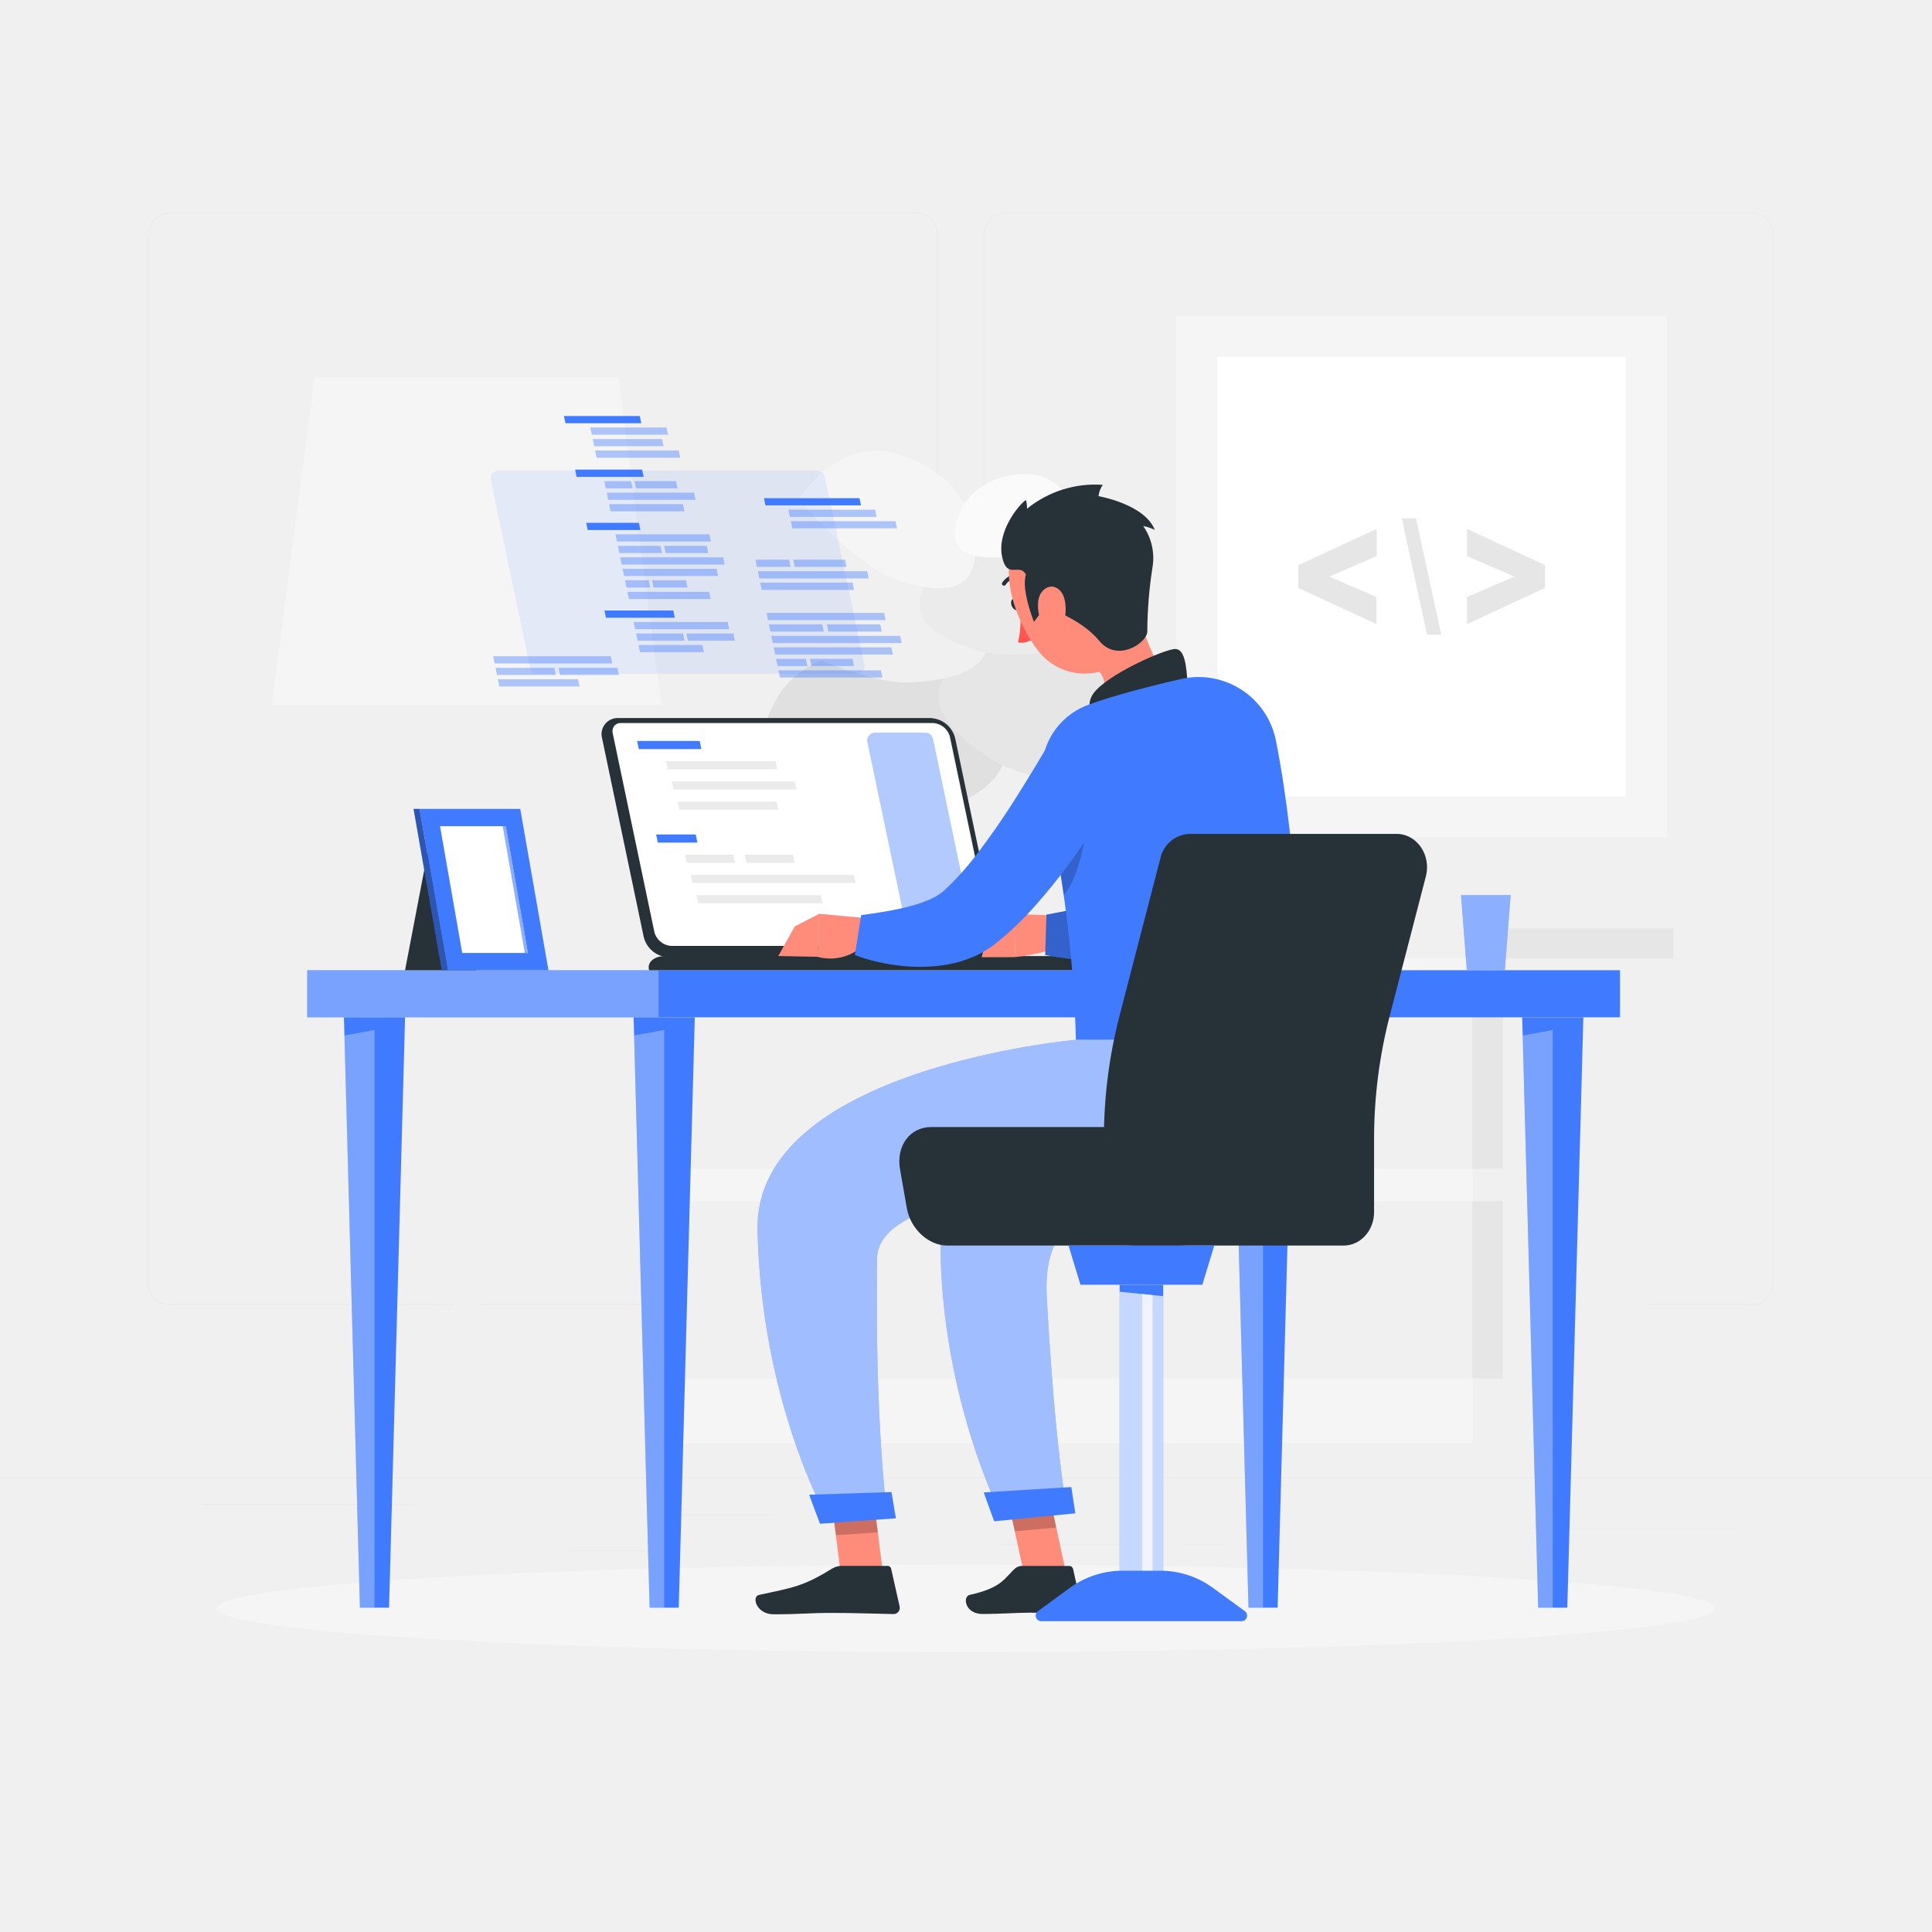
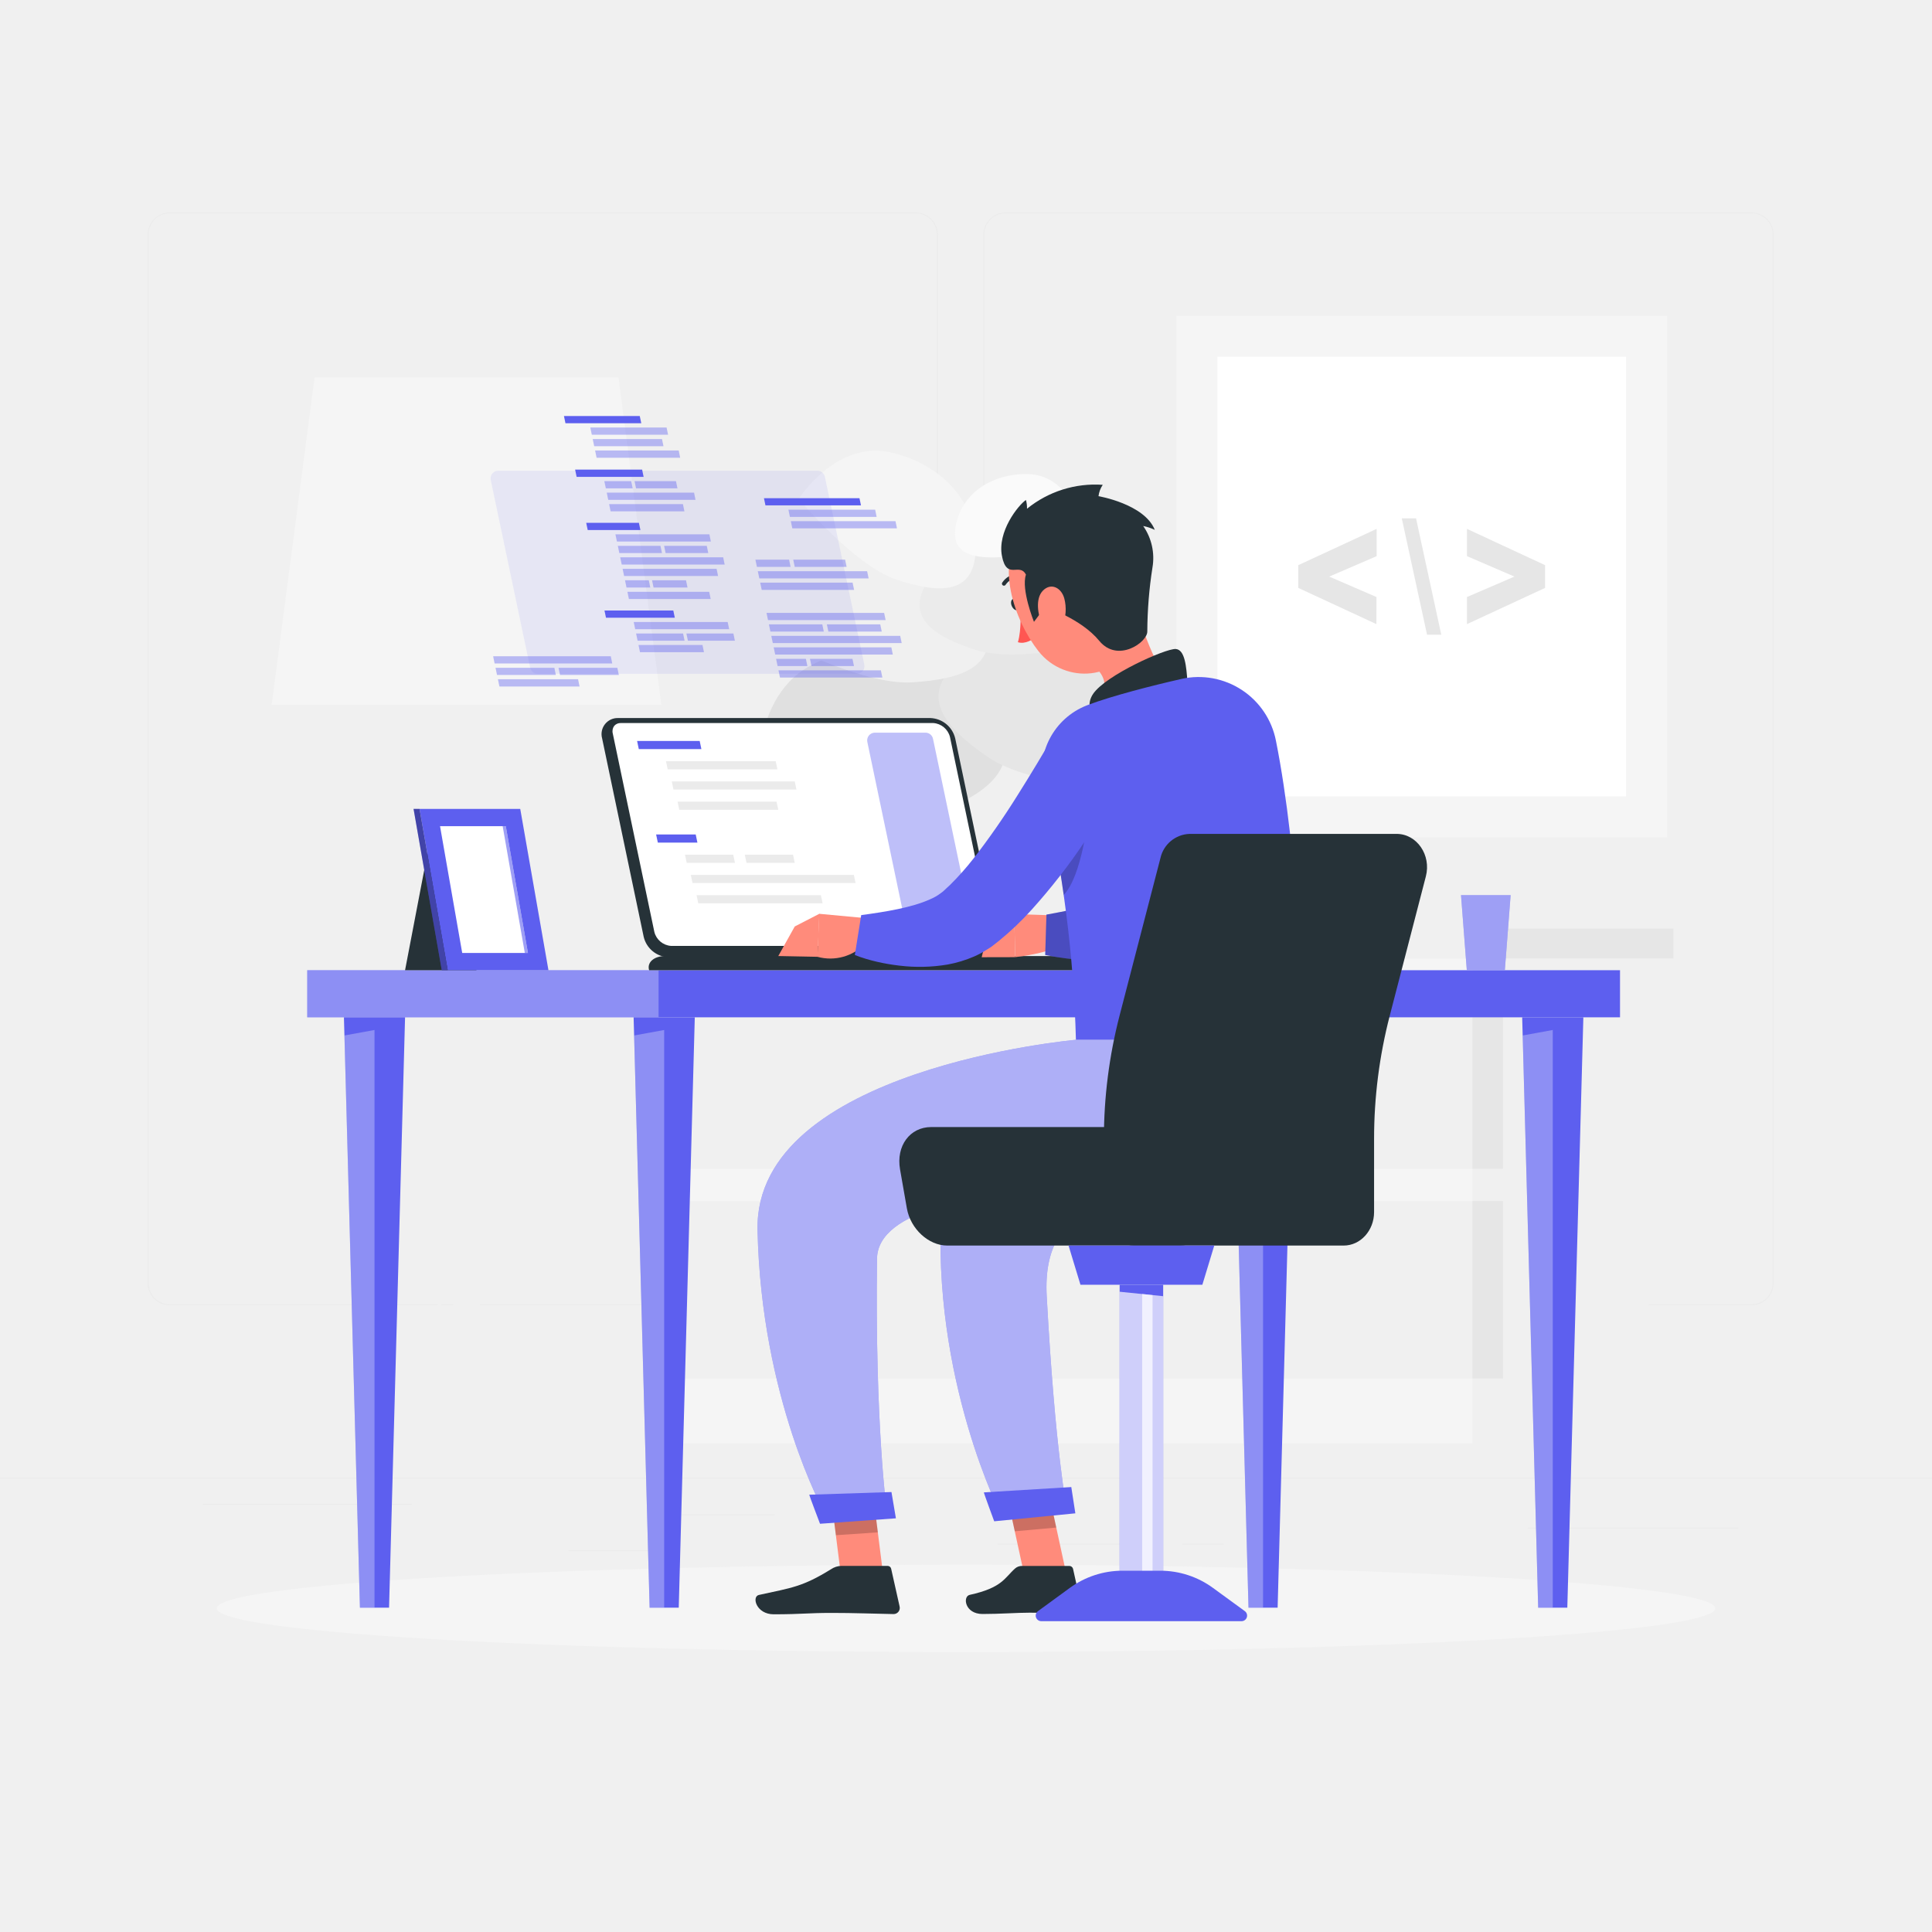
<svg xmlns="http://www.w3.org/2000/svg" viewBox="0 0 500 500">
  <g id="freepik--background-complete--inject-98">
    <rect y="382.4" width="500" height="0.25" style="fill:#ebebeb" />
    <path d="M237,337.8H43.91a5.71,5.71,0,0,1-5.7-5.71V60.66A5.71,5.71,0,0,1,43.91,55H237a5.71,5.71,0,0,1,5.71,5.71V332.09A5.71,5.71,0,0,1,237,337.8ZM43.91,55.2a5.46,5.46,0,0,0-5.45,5.46V332.09a5.46,5.46,0,0,0,5.45,5.46H237a5.47,5.47,0,0,0,5.46-5.46V60.66A5.47,5.47,0,0,0,237,55.2Z" style="fill:#ebebeb" />
    <path d="M453.31,337.8H260.21a5.72,5.72,0,0,1-5.71-5.71V60.66A5.72,5.72,0,0,1,260.21,55h193.1A5.71,5.71,0,0,1,459,60.66V332.09A5.71,5.71,0,0,1,453.31,337.8ZM260.21,55.2a5.47,5.47,0,0,0-5.46,5.46V332.09a5.47,5.47,0,0,0,5.46,5.46h193.1a5.47,5.47,0,0,0,5.46-5.46V60.66a5.47,5.47,0,0,0-5.46-5.46Z" style="fill:#ebebeb" />
    <rect x="174.44" y="391.92" width="26" height="0.25" style="fill:#ebebeb" />
    <rect x="52.46" y="389.21" width="54.1" height="0.25" style="fill:#ebebeb" />
    <rect x="147.12" y="401.21" width="26.32" height="0.25" style="fill:#ebebeb" />
    <rect x="258.23" y="399.53" width="38.83" height="0.25" style="fill:#ebebeb" />
    <rect x="305.96" y="399.53" width="10.69" height="0.25" style="fill:#ebebeb" />
    <rect x="395.35" y="395.31" width="54.56" height="0.25" style="fill:#ebebeb" />
    <rect x="381.06" y="248.05" width="45.65" height="125.47" transform="translate(807.77 621.58) rotate(180)" style="fill:#f0f0f0" />
    <rect x="181.74" y="373.53" width="236.21" height="8.87" transform="translate(599.68 755.92) rotate(180)" style="fill:#f0f0f0" />
    <rect x="172.97" y="248.05" width="208.09" height="125.47" style="fill:#f5f5f5" />
    <rect x="172.97" y="256.55" width="208.89" height="45.93" style="fill:#f0f0f0" />
    <rect x="172.97" y="310.85" width="208.89" height="45.93" style="fill:#f0f0f0" />
    <rect x="381.06" y="256.55" width="7.9" height="45.93" transform="translate(770.02 559.02) rotate(180)" style="fill:#e6e6e6" />
    <rect x="381.06" y="310.85" width="7.9" height="45.93" transform="translate(770.02 667.62) rotate(180)" style="fill:#e6e6e6" />
    <rect x="166.89" y="240.33" width="214.17" height="7.72" transform="translate(547.95 488.38) rotate(180)" style="fill:#f0f0f0" />
    <rect x="381.06" y="240.33" width="52.03" height="7.72" style="fill:#e6e6e6" />
    <rect x="328.14" y="81.68" width="107.43" height="135.04" transform="translate(763.72 298.41) rotate(180)" style="fill:#f0f0f0" />
    <rect x="304.43" y="81.68" width="127.03" height="135.04" transform="translate(735.89 298.41) rotate(180)" style="fill:#f5f5f5" />
    <rect x="311.06" y="96.33" width="113.76" height="105.75" transform="translate(218.74 517.15) rotate(-90)" style="fill:#fff" />
    <path d="M379.65,161.52l20.21-9.37v-5.89l-20.21-9.39v7.06l12.28,5.29-12.28,5.29Z" style="fill:#e6e6e6" />
    <path d="M366.47,134.15h-3.69l6.54,30.11H373Z" style="fill:#e6e6e6" />
    <path d="M356.23,154.51,344,149.22l12.28-5.29v-7.06L336,146.26v5.89l20.21,9.37Z" style="fill:#e6e6e6" />
    <rect x="117.21" y="153.22" width="7.04" height="229.18" transform="translate(241.47 535.62) rotate(180)" style="fill:#f0f0f0" />
    <path d="M115.75,380.8l-.19-1a5.58,5.58,0,0,0,3.33-2.91c1.83-3.24,2.94-10.15-2.15-24.63-7.84-22.32-3.16-40.32,6.17-76.2,1.62-6.25,3.46-13.33,5.37-21,7.17-28.67.54-46.45-4.79-60.74-4.13-11.09-7.4-19.85-3.22-30l.93.38c-4,9.78-.83,18.38,3.23,29.27,5.38,14.41,12.07,32.36,4.82,61.32-1.91,7.66-3.75,14.74-5.37,21C114.6,312,109.94,329.92,117.69,352c5.23,14.89,4,22.09,2,25.5A6.48,6.48,0,0,1,115.75,380.8Z" style="fill:#f0f0f0" />
    <polygon points="107.99 382.4 133.48 382.4 126.39 378.22 115.08 378.22 107.99 382.4" style="fill:#f0f0f0" />
    <polygon points="70.31 182.41 171.16 182.41 160.06 97.67 81.41 97.67 70.31 182.41" style="fill:#f5f5f5" />
    <polygon points="219.88 196.38 273.72 196.38 266.63 240.33 226.97 240.33 219.88 196.38" style="fill:#f0f0f0" />
    <path d="M241.51,210.68c14.68-5.31,25.92-13.29,13.34-29.44s-32.07-16.07-45.21-8.92c-16.74,9.1-13.38,35.45-13.38,35.45S226.83,216,241.51,210.68Z" style="fill:#e0e0e0" />
    <path d="M255.78,196c-11.23-7.65-19.19-16.5-6.16-25.84s29.1-4.55,38.76,4.12c12.31,11.06,5.2,30.47,5.2,30.47S267,203.61,255.78,196Z" style="fill:#e6e6e6" />
    <path d="M236,176.59c13.14-.79,24.16-4.22,17.94-18.45s-22-18.22-34.31-15.78c-15.73,3.11-19.44,22.79-19.44,22.79S222.87,177.39,236,176.59Z" style="fill:#f0f0f0" />
    <path d="M252.5,168.2c-10.93-3.52-19.5-8.79-11.17-19.48s22.5-10.63,32.4-5.91c12.62,6,11.5,23.46,11.5,23.46S263.43,171.71,252.5,168.2Z" style="fill:#ebebeb" />
    <path d="M232,150c10.91,3.6,20.94,4.38,20.49-9.16S240.58,119,229.8,116.94c-13.75-2.56-23.11,12.19-23.11,12.19S221.11,146.37,232,150Z" style="fill:#f5f5f5" />
    <path d="M259.69,144.15c-7.81.54-14.56-.64-12-9.51s11.56-12.4,19-11.91c9.5.63,13.19,12,13.19,12S267.49,143.62,259.69,144.15Z" style="fill:#fafafa" />
  </g>
  <g id="freepik--Shadow--inject-98">
    <ellipse id="freepik--path--inject-98" cx="250" cy="416.24" rx="193.89" ry="11.32" style="fill:#f5f5f5" />
  </g>
  <g id="freepik--Desk--inject-98">
-     <rect x="79.51" y="251.09" width="339.75" height="12.19" style="fill:#407BFF" />
+     <rect x="79.51" y="251.09" width="339.75" height="12.19" style="fill:#5D5FEF" />
    <rect x="79.51" y="251.09" width="90.93" height="12.19" style="fill:#fff;opacity:0.3" />
-     <polygon points="171.89 263.28 163.98 263.28 168.12 416.06 171.89 416.06 175.66 416.06 179.81 263.28 171.89 263.28" style="fill:#407BFF" />
+     <polygon points="171.89 263.28 163.98 263.28 168.12 416.06 171.89 416.06 175.66 416.06 179.81 263.28 171.89 263.28" style="fill:#5D5FEF" />
    <polygon points="168.12 416.06 171.89 416.06 171.89 266.56 164.11 267.98 168.12 416.06" style="fill:#fff;opacity:0.3" />
-     <polygon points="96.92 263.28 89.01 263.28 93.15 416.06 96.92 416.06 100.69 416.06 104.83 263.28 96.92 263.28" style="fill:#407BFF" />
+     <polygon points="96.92 263.28 89.01 263.28 93.15 416.06 96.92 416.06 100.69 416.06 104.83 263.28 96.92 263.28" style="fill:#5D5FEF" />
    <polygon points="93.15 416.06 96.92 416.06 96.92 266.56 89.13 267.98 93.15 416.06" style="fill:#fff;opacity:0.3" />
-     <polygon points="401.85 263.28 393.94 263.28 398.08 416.06 401.85 416.06 405.62 416.06 409.77 263.28 401.85 263.28" style="fill:#407BFF" />
+     <polygon points="401.85 263.28 393.94 263.28 398.08 416.06 401.85 416.06 405.62 416.06 409.77 263.28 401.85 263.28" style="fill:#5D5FEF" />
    <polygon points="398.08 416.06 401.85 416.06 401.85 266.56 394.07 267.98 398.08 416.06" style="fill:#fff;opacity:0.3" />
-     <polygon points="326.88 263.28 318.97 263.28 323.11 416.06 326.88 416.06 330.65 416.06 334.79 263.28 326.88 263.28" style="fill:#407BFF" />
+     <polygon points="326.88 263.28 318.97 263.28 323.11 416.06 326.88 416.06 330.65 416.06 334.79 263.28 326.88 263.28" style="fill:#5D5FEF" />
    <polygon points="323.11 416.06 326.88 416.06 326.88 266.56 319.1 267.98 323.11 416.06" style="fill:#fff;opacity:0.3" />
    <path d="M240.78,185.83H160a4.16,4.16,0,0,0-4.17,5.28l10.76,51.35a6.87,6.87,0,0,0,6.38,5.27h80.84a4.16,4.16,0,0,0,4.17-5.27l-10.77-51.35A6.87,6.87,0,0,0,240.78,185.83Z" style="fill:#263238" />
    <path d="M173.67,244.8a4.79,4.79,0,0,1-4.32-3.6l-10.76-51.35a2.35,2.35,0,0,1,.37-2,2.17,2.17,0,0,1,1.73-.73h80.84a4.79,4.79,0,0,1,4.32,3.6l10.76,51.35a2.35,2.35,0,0,1-.37,2,2.14,2.14,0,0,1-1.73.73Z" style="fill:#fff" />
-     <path d="M234.66,240.69,224.46,192a2,2,0,0,1,1.94-2.39h13.12a2,2,0,0,1,1.94,1.58l10.2,48.65a2,2,0,0,1-1.94,2.39H236.6A2,2,0,0,1,234.66,240.69Z" style="fill:#407BFF;opacity:0.4" />
-     <polygon points="165.32 193.87 164.88 191.76 181.08 191.76 181.52 193.87 165.32 193.87" style="fill:#407BFF" />
+     <path d="M234.66,240.69,224.46,192a2,2,0,0,1,1.94-2.39h13.12a2,2,0,0,1,1.94,1.58l10.2,48.65a2,2,0,0,1-1.94,2.39H236.6A2,2,0,0,1,234.66,240.69Z" style="fill:#5D5FEF;opacity:0.4" />
+     <polygon points="165.32 193.87 164.88 191.76 181.08 191.76 181.52 193.87 165.32 193.87" style="fill:#5D5FEF" />
    <polygon points="172.8 199.11 172.36 197 200.75 197 201.2 199.11 172.8 199.11" style="fill:#ebebeb" />
    <polygon points="174.3 204.34 173.85 202.23 205.68 202.23 206.12 204.34 174.3 204.34" style="fill:#ebebeb" />
    <polygon points="175.79 209.58 175.35 207.47 200.97 207.47 201.42 209.58 175.79 209.58" style="fill:#ebebeb" />
-     <polygon points="170.25 218.07 169.8 215.96 180.05 215.96 180.49 218.07 170.25 218.07" style="fill:#407BFF" />
+     <polygon points="170.25 218.07 169.8 215.96 180.05 215.96 180.49 218.07 170.25 218.07" style="fill:#5D5FEF" />
    <polygon points="177.72 223.3 177.28 221.19 189.76 221.19 190.21 223.3 177.72 223.3" style="fill:#ebebeb" />
    <polygon points="193.2 223.3 192.75 221.19 205.24 221.19 205.68 223.3 193.2 223.3" style="fill:#ebebeb" />
    <polygon points="179.22 228.54 178.78 226.43 220.98 226.43 221.42 228.54 179.22 228.54" style="fill:#ebebeb" />
    <polygon points="180.71 233.77 180.27 231.66 212.45 231.66 212.89 233.77 180.71 233.77" style="fill:#ebebeb" />
    <path d="M278.52,247.42H172.16c-2.9,0-4.78,1.65-4.17,3.67H284.9C284.3,249.07,281.42,247.42,278.52,247.42Z" style="fill:#263238" />
-     <path d="M137.21,172.85,127,124.19a2,2,0,0,1,1.94-2.38h82.6a2,2,0,0,1,1.94,1.57L223.69,172a2,2,0,0,1-1.94,2.39h-82.6A2,2,0,0,1,137.21,172.85Z" style="fill:#407BFF;opacity:0.1" />
-     <polygon points="166.57 123.41 149.23 123.41 148.84 121.54 166.18 121.54 166.57 123.41" style="fill:#407BFF" />
-     <polygon points="163.75 126.39 156.79 126.39 156.4 124.52 163.36 124.52 163.75 126.39" style="fill:#407BFF;opacity:0.4" />
-     <polygon points="175.33 126.39 164.61 126.39 164.22 124.52 174.94 124.52 175.33 126.39" style="fill:#407BFF;opacity:0.4" />
-     <polygon points="180 129.36 157.41 129.36 157.02 127.49 179.62 127.49 180 129.36" style="fill:#407BFF;opacity:0.4" />
-     <polygon points="177.13 132.34 158.03 132.34 157.64 130.47 176.74 130.47 177.13 132.34" style="fill:#407BFF;opacity:0.4" />
-     <polygon points="189.8 163.95 177.64 163.95 178.03 165.81 190.19 165.81 189.8 163.95" style="fill:#407BFF;opacity:0.4" />
-     <polygon points="174.64 159.87 156.83 159.87 156.44 158 174.25 158 174.64 159.87" style="fill:#407BFF" />
-     <polygon points="181.8 166.92 165.24 166.92 165.63 168.79 182.19 168.79 181.8 166.92" style="fill:#407BFF;opacity:0.4" />
-     <polygon points="176.78 163.95 164.62 163.95 165.01 165.81 177.17 165.81 176.78 163.95" style="fill:#407BFF;opacity:0.4" />
-     <polygon points="188.32 160.97 164 160.97 164.39 162.84 188.71 162.84 188.32 160.97" style="fill:#407BFF;opacity:0.4" />
-     <polygon points="165.96 109.53 146.34 109.53 145.95 107.67 165.57 107.67 165.96 109.53" style="fill:#407BFF" />
-     <polygon points="175.65 116.59 154.01 116.59 154.4 118.46 176.03 118.46 175.65 116.59" style="fill:#407BFF;opacity:0.4" />
-     <polygon points="171.32 113.62 153.39 113.62 153.78 115.48 171.71 115.48 171.32 113.62" style="fill:#407BFF;opacity:0.4" />
-     <polygon points="172.51 110.64 152.77 110.64 153.16 112.51 172.9 112.51 172.51 110.64" style="fill:#407BFF;opacity:0.4" />
-     <polygon points="165.74 137.18 152.1 137.18 151.71 135.31 165.35 135.31 165.74 137.18" style="fill:#407BFF" />
-     <polygon points="187.16 144.23 160.51 144.23 160.9 146.1 187.54 146.1 187.16 144.23" style="fill:#407BFF;opacity:0.4" />
-     <polygon points="170.93 141.26 159.89 141.26 160.28 143.13 171.32 143.13 170.93 141.26" style="fill:#407BFF;opacity:0.4" />
-     <polygon points="182.91 141.26 171.87 141.26 172.26 143.13 183.3 143.13 182.91 141.26" style="fill:#407BFF;opacity:0.4" />
-     <polygon points="183.59 138.28 159.27 138.28 159.66 140.15 183.97 140.15 183.59 138.28" style="fill:#407BFF;opacity:0.4" />
-     <polygon points="183.54 153.16 162.37 153.16 162.76 155.02 183.93 155.02 183.54 153.16" style="fill:#407BFF;opacity:0.4" />
-     <polygon points="167.91 150.18 161.75 150.18 162.14 152.05 168.29 152.05 167.91 150.18" style="fill:#407BFF;opacity:0.4" />
-     <polygon points="177.54 150.18 168.75 150.18 169.14 152.05 177.93 152.05 177.54 150.18" style="fill:#407BFF;opacity:0.4" />
-     <polygon points="185.45 147.21 161.13 147.21 161.52 149.07 185.84 149.07 185.45 147.21" style="fill:#407BFF;opacity:0.4" />
-     <polygon points="204.6 146.71 195.89 146.71 195.5 144.84 204.22 144.84 204.6 146.71" style="fill:#407BFF;opacity:0.4" />
-     <polygon points="219.1 146.71 205.68 146.71 205.29 144.84 218.71 144.84 219.1 146.71" style="fill:#407BFF;opacity:0.4" />
-     <polygon points="224.8 149.69 196.51 149.69 196.12 147.82 224.41 147.82 224.8 149.69" style="fill:#407BFF;opacity:0.4" />
-     <polygon points="221.04 152.66 197.13 152.66 196.74 150.79 220.65 150.79 221.04 152.66" style="fill:#407BFF;opacity:0.4" />
-     <polygon points="231.75 134.88 204.66 134.88 205.05 136.74 232.14 136.74 231.75 134.88" style="fill:#407BFF;opacity:0.4" />
-     <polygon points="226.49 131.9 204.04 131.9 204.43 133.77 226.87 133.77 226.49 131.9" style="fill:#407BFF;opacity:0.4" />
-     <polygon points="222.43 128.93 197.71 128.93 198.1 130.79 222.82 130.79 222.43 128.93" style="fill:#407BFF" />
-     <polygon points="232.97 164.56 199.61 164.56 200 166.43 233.36 166.43 232.97 164.56" style="fill:#407BFF;opacity:0.4" />
-     <polygon points="212.81 161.59 198.99 161.59 199.38 163.45 213.2 163.45 212.81 161.59" style="fill:#407BFF;opacity:0.4" />
-     <polygon points="227.81 161.59 213.99 161.59 214.38 163.45 228.2 163.45 227.81 161.59" style="fill:#407BFF;opacity:0.4" />
-     <polygon points="228.81 158.61 198.37 158.61 198.76 160.48 229.2 160.48 228.81 158.61" style="fill:#407BFF;opacity:0.4" />
-     <polygon points="227.97 173.48 201.47 173.48 201.86 175.35 228.36 175.35 227.97 173.48" style="fill:#407BFF;opacity:0.4" />
-     <polygon points="208.56 170.51 200.85 170.51 201.24 172.38 208.95 172.38 208.56 170.51" style="fill:#407BFF;opacity:0.4" />
-     <polygon points="220.62 170.51 209.62 170.51 210.01 172.38 221.01 172.38 220.62 170.51" style="fill:#407BFF;opacity:0.4" />
-     <polygon points="230.68 167.53 200.23 167.53 200.62 169.4 231.06 169.4 230.68 167.53" style="fill:#407BFF;opacity:0.4" />
-     <polygon points="149.6 175.79 128.86 175.79 129.25 177.66 149.99 177.66 149.6 175.79" style="fill:#407BFF;opacity:0.4" />
-     <polygon points="143.47 172.82 128.24 172.82 128.63 174.68 143.85 174.68 143.47 172.82" style="fill:#407BFF;opacity:0.4" />
-     <polygon points="159.76 172.82 144.54 172.82 144.93 174.68 160.16 174.68 159.76 172.82" style="fill:#407BFF;opacity:0.4" />
-     <polygon points="158.07 169.84 127.62 169.84 128.01 171.71 158.45 171.71 158.07 169.84" style="fill:#407BFF;opacity:0.4" />
-     <polygon points="390.95 231.66 378.11 231.66 379.61 251.09 389.45 251.09 390.95 231.66" style="fill:#407BFF" />
+     <path d="M137.21,172.85,127,124.19a2,2,0,0,1,1.94-2.38h82.6a2,2,0,0,1,1.94,1.57L223.69,172a2,2,0,0,1-1.94,2.39h-82.6A2,2,0,0,1,137.21,172.85Z" style="fill:#5D5FEF;opacity:0.1" />
+     <polygon points="166.57 123.41 149.23 123.41 148.84 121.54 166.18 121.54 166.57 123.41" style="fill:#5D5FEF" />
+     <polygon points="163.75 126.39 156.79 126.39 156.4 124.52 163.36 124.52 163.75 126.39" style="fill:#5D5FEF;opacity:0.4" />
+     <polygon points="175.33 126.39 164.61 126.39 164.22 124.52 174.94 124.52 175.33 126.39" style="fill:#5D5FEF;opacity:0.4" />
+     <polygon points="180 129.36 157.41 129.36 157.02 127.49 179.62 127.49 180 129.36" style="fill:#5D5FEF;opacity:0.4" />
+     <polygon points="177.13 132.34 158.03 132.34 157.64 130.47 176.74 130.47 177.13 132.34" style="fill:#5D5FEF;opacity:0.4" />
+     <polygon points="189.8 163.95 177.64 163.95 178.03 165.81 190.19 165.81 189.8 163.95" style="fill:#5D5FEF;opacity:0.4" />
+     <polygon points="174.64 159.87 156.83 159.87 156.44 158 174.25 158 174.64 159.87" style="fill:#5D5FEF" />
+     <polygon points="181.8 166.92 165.24 166.92 165.63 168.79 182.19 168.79 181.8 166.92" style="fill:#5D5FEF;opacity:0.4" />
+     <polygon points="176.78 163.95 164.62 163.95 165.01 165.81 177.17 165.81 176.78 163.95" style="fill:#5D5FEF;opacity:0.4" />
+     <polygon points="188.32 160.97 164 160.97 164.39 162.84 188.71 162.84 188.32 160.97" style="fill:#5D5FEF;opacity:0.4" />
+     <polygon points="165.96 109.53 146.34 109.53 145.95 107.67 165.57 107.67 165.96 109.53" style="fill:#5D5FEF" />
+     <polygon points="175.65 116.59 154.01 116.59 154.4 118.46 176.03 118.46 175.65 116.59" style="fill:#5D5FEF;opacity:0.4" />
+     <polygon points="171.32 113.62 153.39 113.62 153.78 115.48 171.71 115.48 171.32 113.62" style="fill:#5D5FEF;opacity:0.4" />
+     <polygon points="172.51 110.64 152.77 110.64 153.16 112.51 172.9 112.51 172.51 110.64" style="fill:#5D5FEF;opacity:0.4" />
+     <polygon points="165.74 137.18 152.1 137.18 151.71 135.31 165.35 135.31 165.74 137.18" style="fill:#5D5FEF" />
+     <polygon points="187.16 144.23 160.51 144.23 160.9 146.1 187.54 146.1 187.16 144.23" style="fill:#5D5FEF;opacity:0.4" />
+     <polygon points="170.93 141.26 159.89 141.26 160.28 143.13 171.32 143.13 170.93 141.26" style="fill:#5D5FEF;opacity:0.4" />
+     <polygon points="182.91 141.26 171.87 141.26 172.26 143.13 183.3 143.13 182.91 141.26" style="fill:#5D5FEF;opacity:0.4" />
+     <polygon points="183.59 138.28 159.27 138.28 159.66 140.15 183.97 140.15 183.59 138.28" style="fill:#5D5FEF;opacity:0.4" />
+     <polygon points="183.54 153.16 162.37 153.16 162.76 155.02 183.93 155.02 183.54 153.16" style="fill:#5D5FEF;opacity:0.4" />
+     <polygon points="167.91 150.18 161.75 150.18 162.14 152.05 168.29 152.05 167.91 150.18" style="fill:#5D5FEF;opacity:0.4" />
+     <polygon points="177.54 150.18 168.75 150.18 169.14 152.05 177.93 152.05 177.54 150.18" style="fill:#5D5FEF;opacity:0.4" />
+     <polygon points="185.45 147.21 161.13 147.21 161.52 149.07 185.84 149.07 185.45 147.21" style="fill:#5D5FEF;opacity:0.4" />
+     <polygon points="204.6 146.71 195.89 146.71 195.5 144.84 204.22 144.84 204.6 146.71" style="fill:#5D5FEF;opacity:0.4" />
+     <polygon points="219.1 146.71 205.68 146.71 205.29 144.84 218.71 144.84 219.1 146.71" style="fill:#5D5FEF;opacity:0.4" />
+     <polygon points="224.8 149.69 196.51 149.69 196.12 147.82 224.41 147.82 224.8 149.69" style="fill:#5D5FEF;opacity:0.4" />
+     <polygon points="221.04 152.66 197.13 152.66 196.74 150.79 220.65 150.79 221.04 152.66" style="fill:#5D5FEF;opacity:0.4" />
+     <polygon points="231.75 134.88 204.66 134.88 205.05 136.74 232.14 136.74 231.75 134.88" style="fill:#5D5FEF;opacity:0.4" />
+     <polygon points="226.49 131.9 204.04 131.9 204.43 133.77 226.87 133.77 226.49 131.9" style="fill:#5D5FEF;opacity:0.4" />
+     <polygon points="222.43 128.93 197.71 128.93 198.1 130.79 222.82 130.79 222.43 128.93" style="fill:#5D5FEF" />
+     <polygon points="232.97 164.56 199.61 164.56 200 166.43 233.36 166.43 232.97 164.56" style="fill:#5D5FEF;opacity:0.4" />
+     <polygon points="212.81 161.59 198.99 161.59 199.38 163.45 213.2 163.45 212.81 161.59" style="fill:#5D5FEF;opacity:0.4" />
+     <polygon points="227.81 161.59 213.99 161.59 214.38 163.45 228.2 163.45 227.81 161.59" style="fill:#5D5FEF;opacity:0.4" />
+     <polygon points="228.81 158.61 198.37 158.61 198.76 160.48 229.2 160.48 228.81 158.61" style="fill:#5D5FEF;opacity:0.4" />
+     <polygon points="227.97 173.48 201.47 173.48 201.86 175.35 228.36 175.35 227.97 173.48" style="fill:#5D5FEF;opacity:0.4" />
+     <polygon points="208.56 170.51 200.85 170.51 201.24 172.38 208.95 172.38 208.56 170.51" style="fill:#5D5FEF;opacity:0.4" />
+     <polygon points="220.62 170.51 209.62 170.51 210.01 172.38 221.01 172.38 220.62 170.51" style="fill:#5D5FEF;opacity:0.4" />
+     <polygon points="230.68 167.53 200.23 167.53 200.62 169.4 231.06 169.4 230.68 167.53" style="fill:#5D5FEF;opacity:0.4" />
+     <polygon points="149.6 175.79 128.86 175.79 129.25 177.66 149.99 177.66 149.6 175.79" style="fill:#5D5FEF;opacity:0.4" />
+     <polygon points="143.47 172.82 128.24 172.82 128.63 174.68 143.85 174.68 143.47 172.82" style="fill:#5D5FEF;opacity:0.4" />
+     <polygon points="159.76 172.82 144.54 172.82 144.93 174.68 160.16 174.68 159.76 172.82" style="fill:#5D5FEF;opacity:0.4" />
+     <polygon points="158.07 169.84 127.62 169.84 128.01 171.71 158.45 171.71 158.07 169.84" style="fill:#5D5FEF;opacity:0.4" />
+     <polygon points="390.95 231.66 378.11 231.66 379.61 251.09 389.45 251.09 390.95 231.66" style="fill:#5D5FEF" />
    <polygon points="390.95 231.66 378.11 231.66 379.61 251.09 389.45 251.09 390.95 231.66" style="fill:#fff;opacity:0.4" />
    <polygon points="111.13 218.17 129.59 218.17 123.29 251.09 104.83 251.09 111.13 218.17" style="fill:#263238" />
-     <polygon points="134.64 209.35 108.57 209.35 115.87 251.09 141.94 251.09 134.64 209.35" style="fill:#407BFF" />
-     <polygon points="107.03 209.35 108.57 209.35 115.87 251.09 114.33 251.09 107.03 209.35" style="fill:#407BFF" />
+     <polygon points="134.64 209.35 108.57 209.35 115.87 251.09 141.94 251.09 134.64 209.35" style="fill:#5D5FEF" />
+     <polygon points="107.03 209.35 108.57 209.35 115.87 251.09 114.33 251.09 107.03 209.35" style="fill:#5D5FEF" />
    <polygon points="107.03 209.35 108.57 209.35 115.87 251.09 114.33 251.09 107.03 209.35" style="opacity:0.3" />
    <polygon points="119.62 246.62 113.88 213.81 130.9 213.81 136.63 246.62 119.62 246.62" style="fill:#fff" />
-     <polygon points="135.82 246.62 130.09 213.81 130.9 213.81 136.63 246.62 135.82 246.62" style="fill:#407BFF;opacity:0.6" />
+     <polygon points="135.82 246.62 130.09 213.81 130.9 213.81 136.63 246.62 135.82 246.62" style="fill:#5D5FEF;opacity:0.6" />
  </g>
  <g id="freepik--Character--inject-98">
    <path d="M263.77,156c.37.8.25,1.65-.28,1.89s-1.25-.21-1.62-1-.24-1.65.28-1.89S263.4,155.16,263.77,156Z" style="fill:#263238" />
    <path d="M264.09,157.58s.32,5.46-.66,8.62c2,.67,4.16-1,4.16-1Z" style="fill:#ff5652" />
    <path d="M263.87,149.39a.53.53,0,0,1-.3.12,4.12,4.12,0,0,0-3.29,1.79.52.52,0,1,1-.9-.52,5.14,5.14,0,0,1,4.13-2.31.52.52,0,0,1,.36.92Z" style="fill:#263238" />
    <path d="M293.22,154.76c3.09,10.7,6.54,19,10.75,23.74,0,0,.08,8.41-14.25,12.41-15.76,4.4-9.72-5.72-9.72-5.72,8-4.45,7.24-11.17,1.22-13.73Z" style="fill:#ff8b7b" />
    <path d="M307.31,176.45c-.28-3.91-.65-8.37-3.06-8.49-2.66-.12-18.06,6.76-21.35,11.61s3.14,9.6,3.14,9.6Z" style="fill:#263238" />
    <path d="M275.79,237l-13.3-.44.24,11.14s11.6-1.2,12.11-4.25Z" style="fill:#ff8b7b" />
    <polygon points="255.46 242.03 254.06 247.73 262.73 247.71 262.49 236.57 255.46 242.03" style="fill:#ff8b7b" />
-     <path d="M329.17,190.71l-.28,2.86c-.09.92-.21,1.82-.33,2.73-.23,1.81-.52,3.62-.83,5.42-.6,3.61-1.38,7.2-2.28,10.81a107.83,107.83,0,0,1-3.32,10.87c-.69,1.83-1.41,3.66-2.27,5.52a45.73,45.73,0,0,1-3,5.65c-.27.47-.61,1-.94,1.44s-.65,1-1,1.46-.72,1-1.18,1.47l-.65.74a10.06,10.06,0,0,1-.74.78,22.81,22.81,0,0,1-6.93,4.65,41,41,0,0,1-12.43,3.15c-1.95.23-3.88.32-5.77.37s-3.78,0-5.64-.1-3.7-.26-5.53-.48-3.61-.51-5.55-.9l.32-10.45a160.33,160.33,0,0,0,18.9-4.5,41.44,41.44,0,0,0,4.06-1.56,18.63,18.63,0,0,0,3.22-1.75,4.48,4.48,0,0,0,1.46-1.42l.29-.46a6.53,6.53,0,0,0,.37-.61,7.56,7.56,0,0,0,.39-.71c.13-.26.27-.5.4-.79a52.59,52.59,0,0,0,2.89-7.94c.82-2.94,1.59-6,2.21-9.17s1.22-6.37,1.77-9.6l.76-4.86.69-4.73Z" style="fill:#407BFF" />
+     <path d="M329.17,190.71l-.28,2.86c-.09.92-.21,1.82-.33,2.73-.23,1.81-.52,3.62-.83,5.42-.6,3.61-1.38,7.2-2.28,10.81a107.83,107.83,0,0,1-3.32,10.87c-.69,1.83-1.41,3.66-2.27,5.52a45.73,45.73,0,0,1-3,5.65c-.27.47-.61,1-.94,1.44s-.65,1-1,1.46-.72,1-1.18,1.47l-.65.74a10.06,10.06,0,0,1-.74.78,22.81,22.81,0,0,1-6.93,4.65,41,41,0,0,1-12.43,3.15c-1.95.23-3.88.32-5.77.37s-3.78,0-5.64-.1-3.7-.26-5.53-.48-3.61-.51-5.55-.9l.32-10.45a160.33,160.33,0,0,0,18.9-4.5,41.44,41.44,0,0,0,4.06-1.56,18.63,18.63,0,0,0,3.22-1.75,4.48,4.48,0,0,0,1.46-1.42l.29-.46a6.53,6.53,0,0,0,.37-.61,7.56,7.56,0,0,0,.39-.71c.13-.26.27-.5.4-.79a52.59,52.59,0,0,0,2.89-7.94c.82-2.94,1.59-6,2.21-9.17s1.22-6.37,1.77-9.6l.76-4.86.69-4.73Z" style="fill:#5D5FEF" />
    <path d="M329.17,190.71l-.28,2.86c-.09.92-.21,1.82-.33,2.73-.23,1.81-.52,3.62-.83,5.42-.6,3.61-1.38,7.2-2.28,10.81a107.83,107.83,0,0,1-3.32,10.87c-.69,1.83-1.41,3.66-2.27,5.52a45.73,45.73,0,0,1-3,5.65c-.27.47-.61,1-.94,1.44s-.65,1-1,1.46-.72,1-1.18,1.47l-.65.74a10.06,10.06,0,0,1-.74.78,22.81,22.81,0,0,1-6.93,4.65,41,41,0,0,1-12.43,3.15c-1.95.23-3.88.32-5.77.37s-3.78,0-5.64-.1-3.7-.26-5.53-.48-3.61-.51-5.55-.9l.32-10.45a160.33,160.33,0,0,0,18.9-4.5,41.44,41.44,0,0,0,4.06-1.56,18.63,18.63,0,0,0,3.22-1.75,4.48,4.48,0,0,0,1.46-1.42l.29-.46a6.53,6.53,0,0,0,.37-.61,7.56,7.56,0,0,0,.39-.71c.13-.26.27-.5.4-.79a52.59,52.59,0,0,0,2.89-7.94c.82-2.94,1.59-6,2.21-9.17s1.22-6.37,1.77-9.6l.76-4.86.69-4.73Z" style="opacity:0.2" />
-     <path d="M270.12,204a326.55,326.55,0,0,1,8.33,65.14H337c.32-7.23-.9-48-6.79-77.45a20.4,20.4,0,0,0-24.4-16l-.28.07c-7.31,1.66-17.8,4.34-24,6.69l-.25.1A18.33,18.33,0,0,0,270.12,204Z" style="fill:#407BFF" />
+     <path d="M270.12,204a326.55,326.55,0,0,1,8.33,65.14H337c.32-7.23-.9-48-6.79-77.45a20.4,20.4,0,0,0-24.4-16l-.28.07c-7.31,1.66-17.8,4.34-24,6.69l-.25.1A18.33,18.33,0,0,0,270.12,204Z" style="fill:#5D5FEF" />
    <path d="M273.93,222.7c.46,2.81.93,5.79,1.36,8.91,4.79-5,6.31-20.32,6.31-20.32Z" style="opacity:0.2" />
    <path d="M225.29,237.73,212,236.49l-.44,11.13A12.48,12.48,0,0,0,224,244.11Z" style="fill:#ff8b7b" />
    <polygon points="205.68 239.77 201.42 247.42 211.6 247.62 212.04 236.49 205.68 239.77" style="fill:#ff8b7b" />
-     <path d="M292.09,198.87c-.92,1.75-1.74,3.3-2.66,4.9s-1.8,3.16-2.75,4.71c-1.88,3.12-3.83,6.18-5.89,9.21a153.64,153.64,0,0,1-13.71,17.64,75.7,75.7,0,0,1-8.69,8.27c-.39.33-.85.65-1.28,1s-.81.63-1.45,1-1.18.74-1.76,1.06-1.18.61-1.77.87a31.42,31.42,0,0,1-6.88,2.09,43.44,43.44,0,0,1-12.52.28,52,52,0,0,1-5.8-1q-1.43-.33-2.82-.75c-1-.28-1.81-.59-2.88-1l1.65-10.32c6.28-.85,13.07-1.94,17.75-4.06a12.83,12.83,0,0,0,2.91-1.67,6.81,6.81,0,0,0,1-.84c.07-.09.38-.36.61-.58s.5-.43.75-.69a71.37,71.37,0,0,0,6-6.75,195.49,195.49,0,0,0,11.27-16.16c1.8-2.83,3.55-5.71,5.3-8.6l2.58-4.34,2.49-4.27Z" style="fill:#407BFF" />
+     <path d="M292.09,198.87c-.92,1.75-1.74,3.3-2.66,4.9s-1.8,3.16-2.75,4.71c-1.88,3.12-3.83,6.18-5.89,9.21a153.64,153.64,0,0,1-13.71,17.64,75.7,75.7,0,0,1-8.69,8.27c-.39.33-.85.65-1.28,1s-.81.63-1.45,1-1.18.74-1.76,1.06-1.18.61-1.77.87a31.42,31.42,0,0,1-6.88,2.09,43.44,43.44,0,0,1-12.52.28,52,52,0,0,1-5.8-1q-1.43-.33-2.82-.75c-1-.28-1.81-.59-2.88-1l1.65-10.32c6.28-.85,13.07-1.94,17.75-4.06a12.83,12.83,0,0,0,2.91-1.67,6.81,6.81,0,0,0,1-.84c.07-.09.38-.36.61-.58s.5-.43.75-.69a71.37,71.37,0,0,0,6-6.75,195.49,195.49,0,0,0,11.27-16.16c1.8-2.83,3.55-5.71,5.3-8.6l2.58-4.34,2.49-4.27Z" style="fill:#5D5FEF" />
    <polygon points="276.02 407.6 265.08 407.6 259.57 382.25 270.52 382.25 276.02 407.6" style="fill:#ff8b7b" />
    <path d="M264.47,405.26h12.3a1,1,0,0,1,.93.74l2.16,9.74a1.6,1.6,0,0,1-1.6,1.94c-4.29-.07-6.38-.32-11.79-.32-3.33,0-7.6.34-12.19.34s-5.2-4.54-3.32-4.95c8.44-1.85,9-4.39,11.73-6.82A2.64,2.64,0,0,1,264.47,405.26Z" style="fill:#263238" />
    <g style="opacity:0.2">
      <polygon points="270.53 382.26 259.57 382.26 262.63 396.3 273.37 395.33 270.53 382.26" />
    </g>
    <path d="M289.71,141.9c4,10.12,6.78,15.85,4.14,23.2-4,11.05-18.19,12.17-25.09,3.43-6.2-7.87-11.62-23.1-3.79-31.47A14.81,14.81,0,0,1,289.71,141.9Z" style="fill:#ff8b7b" />
    <path d="M270.49,157.06c-1.64,2.2-2.9,3.87-2.9,3.87s-3.37-8.37-2.08-12.21c-1.64-3.25-4.95,1.54-6.2-4.79s4.16-13.13,6.2-14.54a7.41,7.41,0,0,1,.28,2.27,28,28,0,0,1,19.6-6.19,6.77,6.77,0,0,0-1.1,2.94s11.87,2,14.57,8.72a12.83,12.83,0,0,0-3-1,14.49,14.49,0,0,1,2.4,10.72,110.21,110.21,0,0,0-1.34,16.53c.11,2.84-7.68,8.27-12.43,2.47S270.49,157.06,270.49,157.06Z" style="fill:#263238" />
    <path d="M275.44,154.88a11.07,11.07,0,0,1-.5,7.1c-1.27,3-3.88,2.28-5.17-.34-1.17-2.35-1.92-6.71.15-8.8S274.66,152.05,275.44,154.88Z" style="fill:#ff8b7b" />
-     <path d="M296,269.1s-50.84,18.44-52.33,42.83c-2.76,44.93,15.61,80.5,15.61,80.5l16.84-1.8s-3-14.46-5.23-55.16c-2.81-51.15,84,1.2,66.12-66.37Z" style="fill:#407BFF" />
+     <path d="M296,269.1s-50.84,18.44-52.33,42.83c-2.76,44.93,15.61,80.5,15.61,80.5l16.84-1.8s-3-14.46-5.23-55.16c-2.81-51.15,84,1.2,66.12-66.37Z" style="fill:#5D5FEF" />
    <path d="M296,269.1s-50.84,18.44-52.33,42.83c-2.76,44.93,15.61,80.5,15.61,80.5l16.84-1.8s-3-14.46-5.23-55.16c-2.81-51.15,84,1.2,66.12-66.37Z" style="fill:#fff;opacity:0.5" />
-     <path d="M254.62,386.23c-.08,0,2.68,7.48,2.68,7.48l21-2.06-1.05-6.8Z" style="fill:#407BFF" />
+     <path d="M254.62,386.23c-.08,0,2.68,7.48,2.68,7.48l21-2.06-1.05-6.8Z" style="fill:#5D5FEF" />
    <polygon points="228.73 408.85 217.78 408.85 214.58 383.49 225.53 383.49 228.73 408.85" style="fill:#ff8b7b" />
    <path d="M217.7,405.25h12a.94.94,0,0,1,.93.74l2.18,9.73a1.59,1.59,0,0,1-1.57,2c-4.31-.07-10.55-.31-16-.3-6.34,0-7.55.35-15,.36-4.5,0-5.75-4.53-3.87-5,8.56-1.88,11.3-2.09,18.69-6.66A5,5,0,0,1,217.7,405.25Z" style="fill:#263238" />
    <polygon points="214.59 383.5 216.33 397.31 227.19 396.57 225.54 383.5 214.59 383.5" style="opacity:0.2" />
-     <path d="M278.45,269.1s-83.3,7.39-82.4,49.23c.93,43.52,17.19,72.87,17.19,72.87H229.5s-3.08-22.58-2.53-65.42c.16-12.83,26.1-17.07,51.42-18.57,21.88-1.3,42.36-13.77,50.86-34L331,269.1Z" style="fill:#407BFF" />
+     <path d="M278.45,269.1s-83.3,7.39-82.4,49.23c.93,43.52,17.19,72.87,17.19,72.87H229.5s-3.08-22.58-2.53-65.42c.16-12.83,26.1-17.07,51.42-18.57,21.88-1.3,42.36-13.77,50.86-34L331,269.1Z" style="fill:#5D5FEF" />
    <path d="M278.45,269.1s-83.3,7.39-82.4,49.23c.93,43.52,17.19,72.87,17.19,72.87H229.5s-3.08-22.58-2.53-65.42c.16-12.83,26.1-17.07,51.42-18.57,21.88-1.3,42.36-13.77,50.86-34L331,269.1Z" style="fill:#fff;opacity:0.5" />
-     <path d="M209.43,386.83c-.07,0,2.79,7.52,2.79,7.52l19.64-1.41-1.15-6.8Z" style="fill:#407BFF" />
+     <path d="M209.43,386.83c-.07,0,2.79,7.52,2.79,7.52l19.64-1.41-1.15-6.8Z" style="fill:#5D5FEF" />
    <path d="M300.32,222.08l-10.57,40.73a127.1,127.1,0,0,0-4.06,31.95v18.93c0,4.78,3.52,8.66,7.87,8.66h54.18c4.35,0,7.87-3.88,7.87-8.66V294.76a127.11,127.11,0,0,1,4.07-31.95l9.33-36c1.44-5.53-2.34-11-7.57-11H307.88A8,8,0,0,0,300.32,222.08Z" style="fill:#263238" />
    <path d="M232.93,302.63l1.77,10.1c.94,5.31,5.61,9.62,10.44,9.62h60.23c4.83,0,8-4.31,7.06-9.62l-1.77-10.1c-1.07-6.05-6.38-10.95-11.88-10.95H241C235.46,291.68,231.87,296.58,232.93,302.63Z" style="fill:#263238" />
-     <polygon points="311.17 332.49 279.62 332.49 276.54 322.35 314.25 322.35 311.17 332.49" style="fill:#407BFF" />
-     <rect x="289.76" y="332.49" width="11.27" height="75.41" style="fill:#407BFF" />
+     <polygon points="311.17 332.49 279.62 332.49 276.54 322.35 314.25 322.35 311.17 332.49" style="fill:#5D5FEF" />
+     <rect x="289.76" y="332.49" width="11.27" height="75.41" style="fill:#5D5FEF" />
    <polygon points="301.03 407.9 289.76 407.9 289.76 334.3 301.03 335.45 301.03 407.9" style="fill:#fff;opacity:0.7" />
    <polygon points="298.28 407.9 295.59 407.9 295.59 334.89 298.28 335.17 298.28 407.9" style="fill:#fff;opacity:0.7" />
-     <path d="M321.31,419.56H269.47a1.44,1.44,0,0,1-.84-2.6l8.22-6a23.08,23.08,0,0,1,13.62-4.46h9.85a23.07,23.07,0,0,1,13.61,4.46l8.23,6A1.44,1.44,0,0,1,321.31,419.56Z" style="fill:#407BFF" />
+     <path d="M321.31,419.56H269.47a1.44,1.44,0,0,1-.84-2.6l8.22-6a23.08,23.08,0,0,1,13.62-4.46h9.85a23.07,23.07,0,0,1,13.61,4.46l8.23,6A1.44,1.44,0,0,1,321.31,419.56Z" style="fill:#5D5FEF" />
  </g>
</svg>
